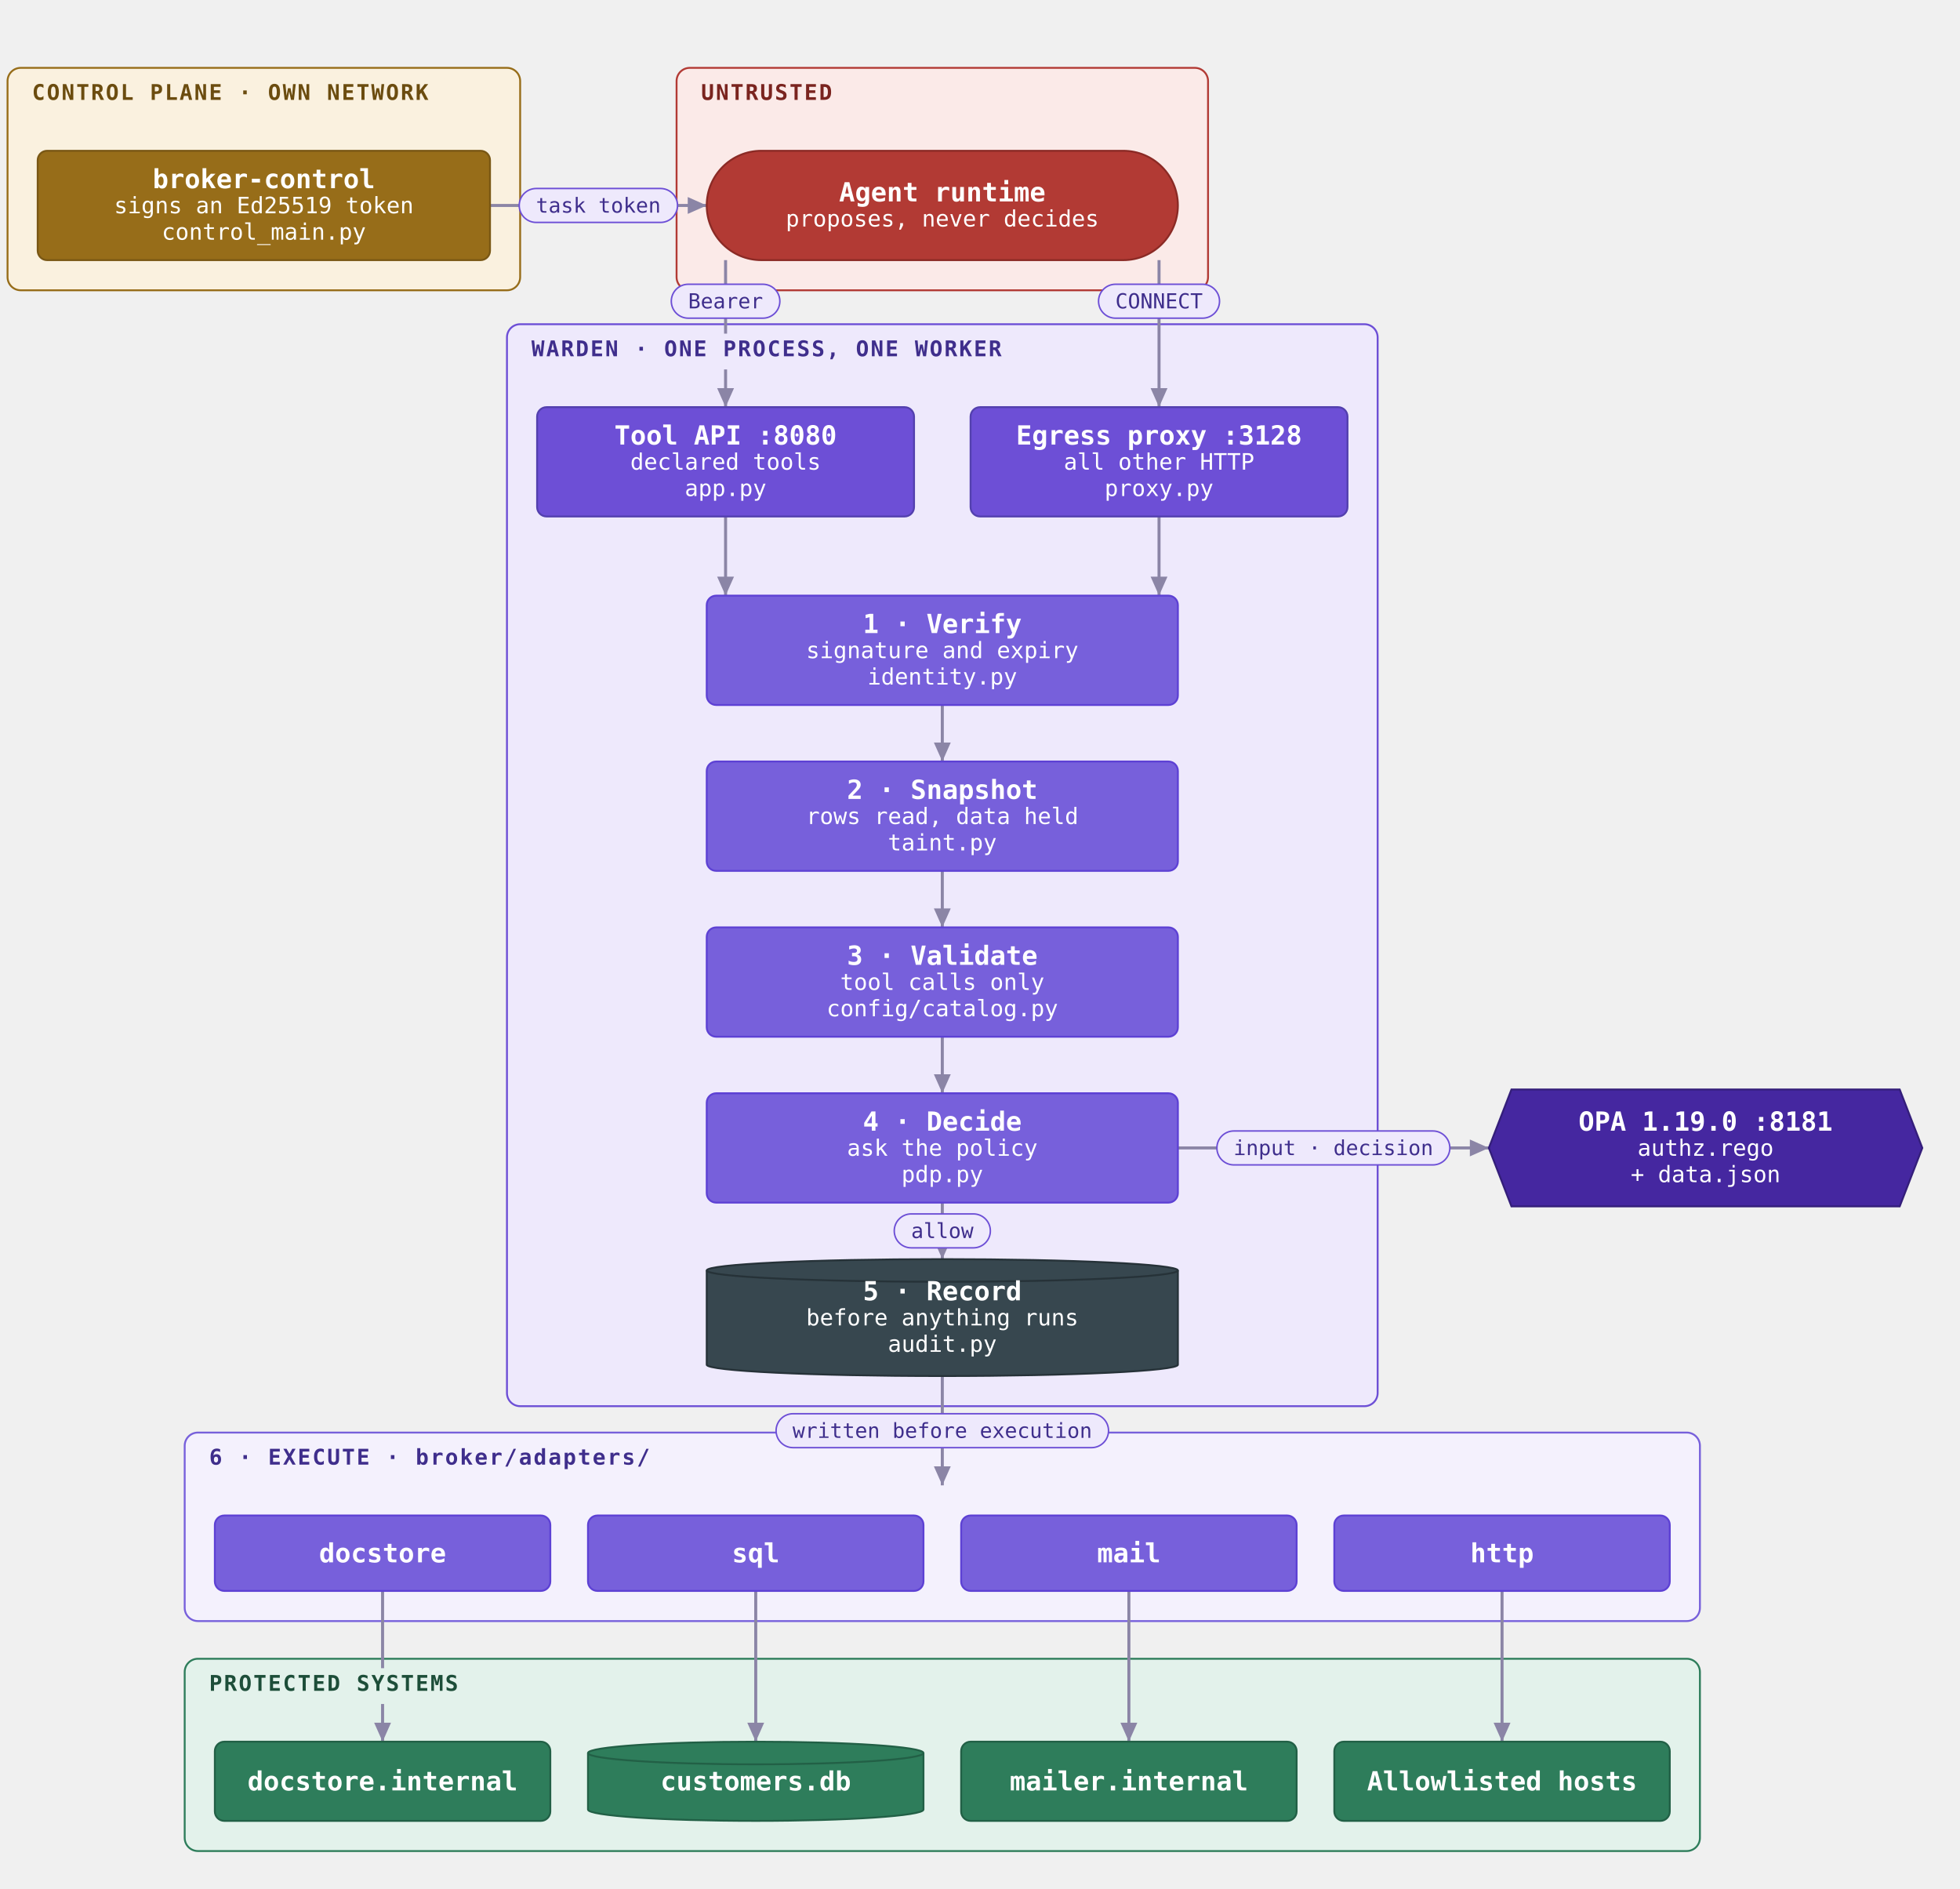
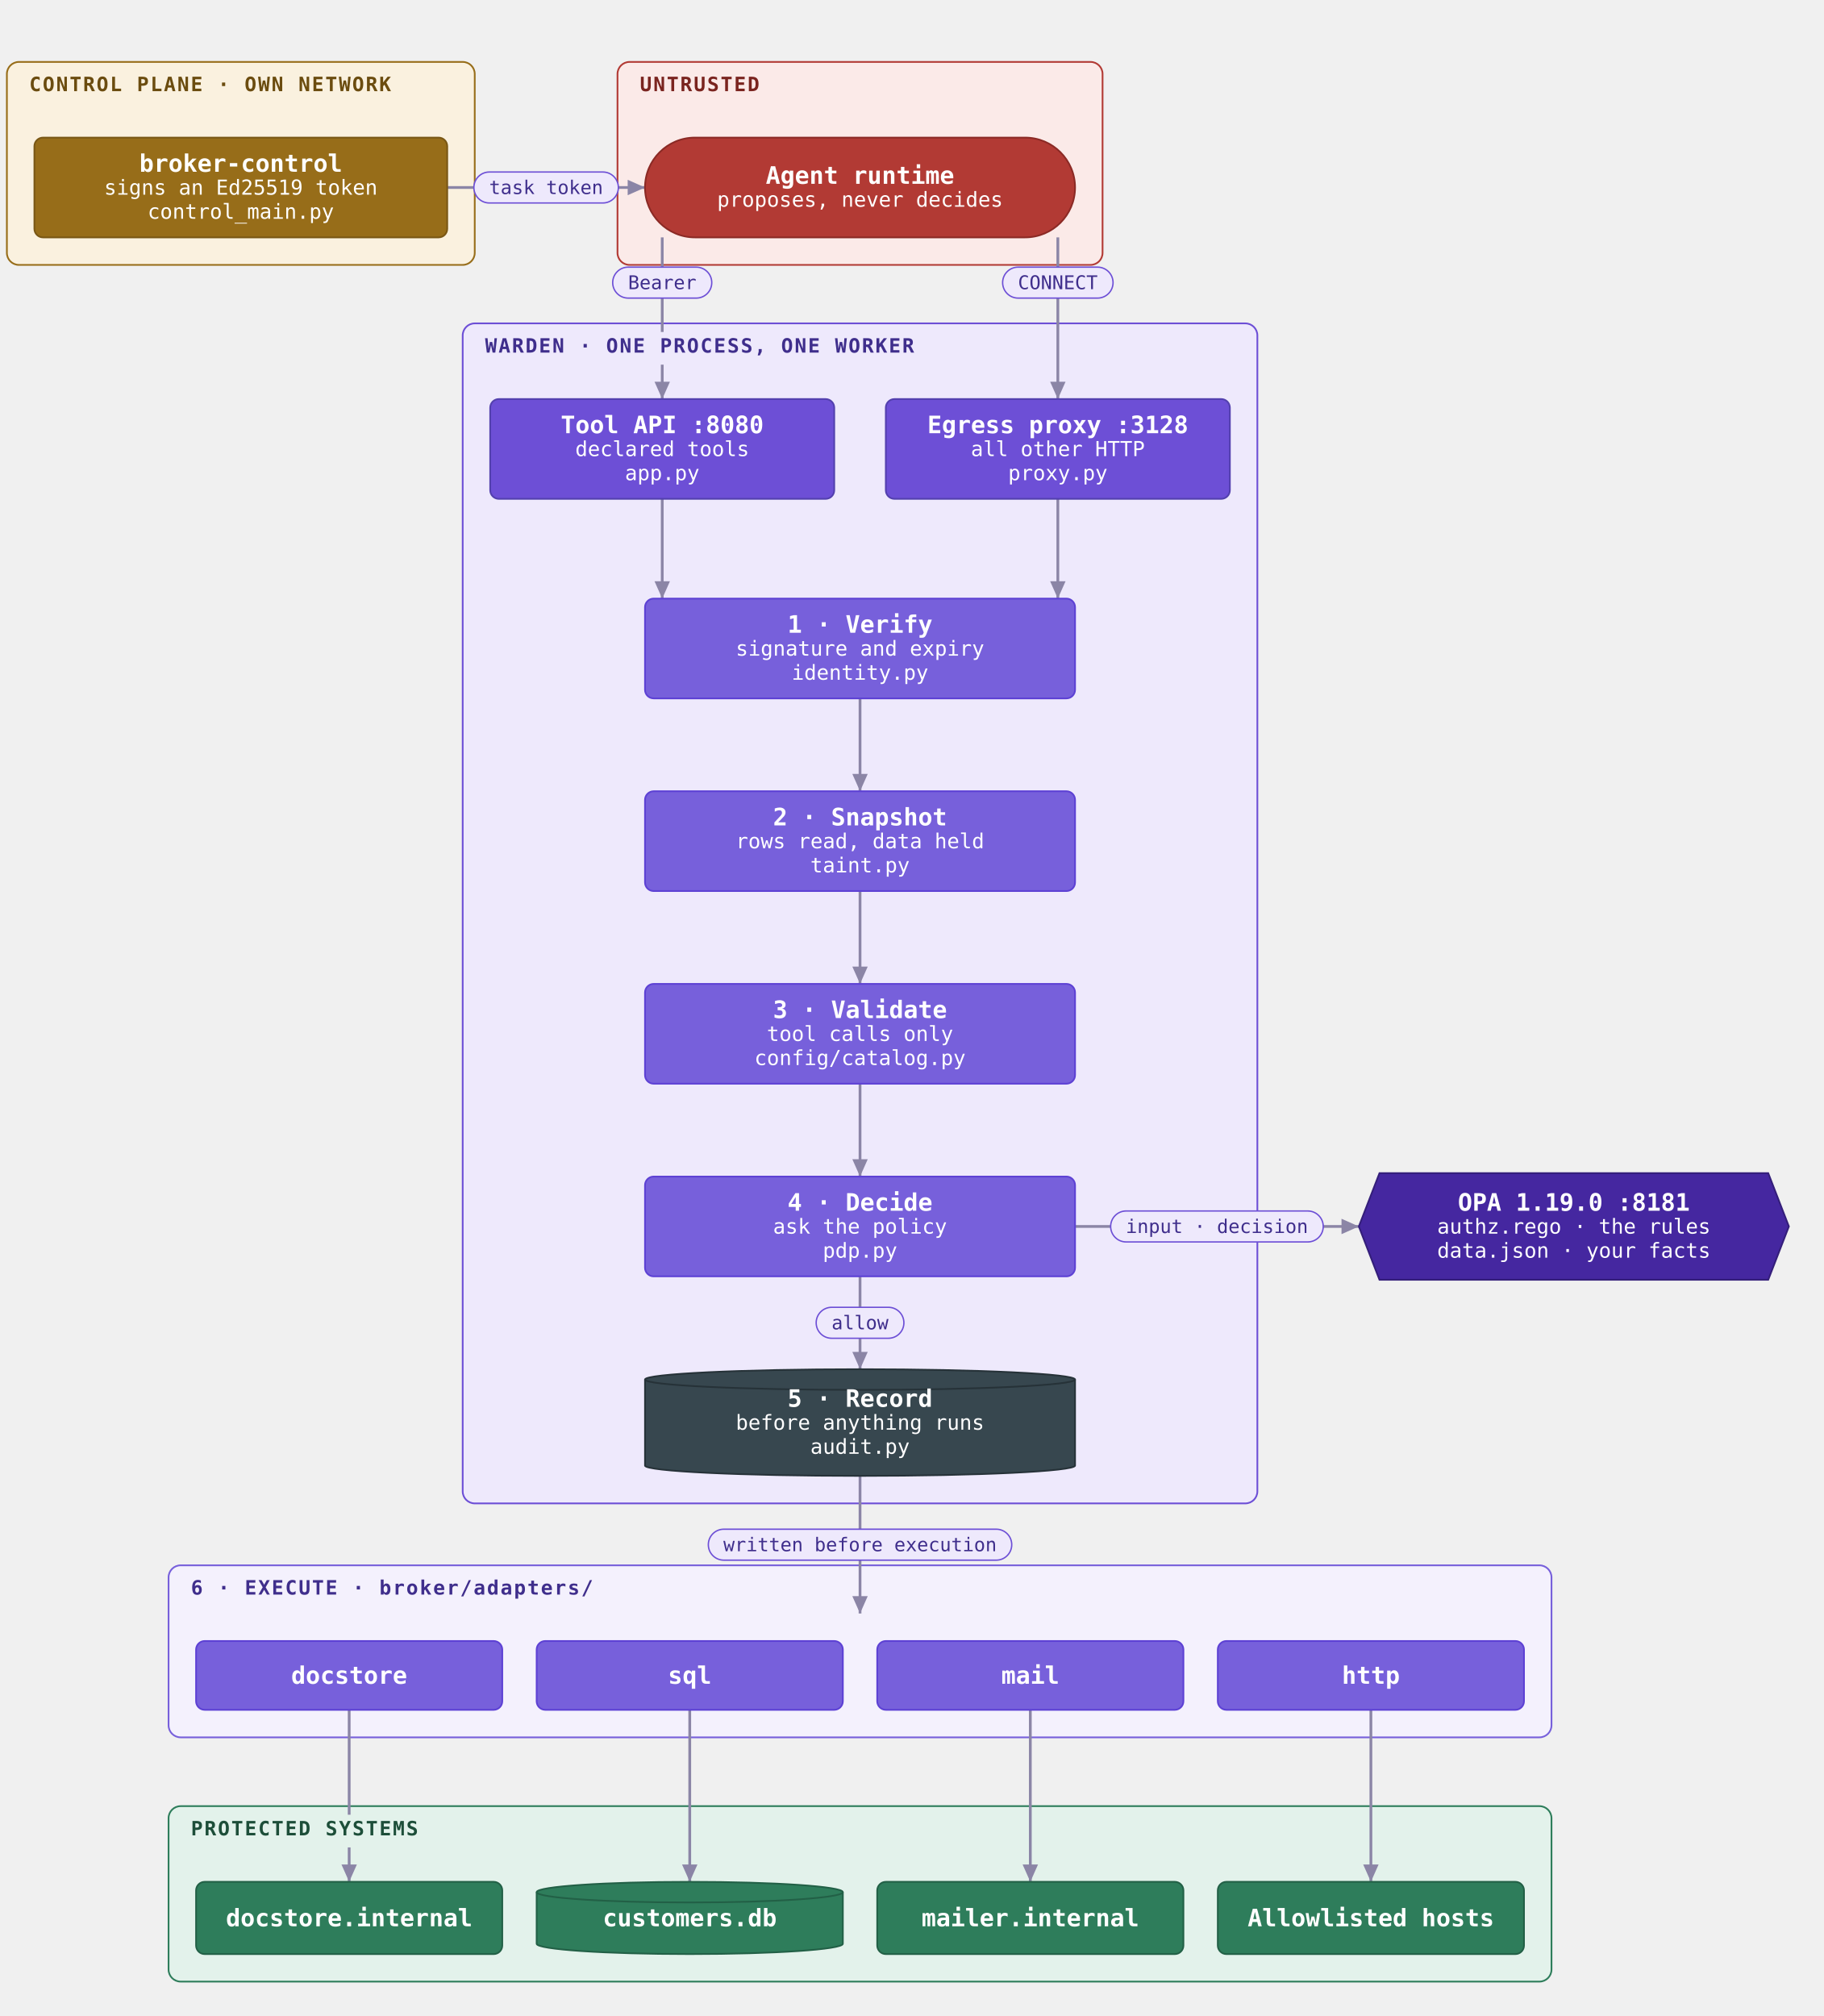
- <svg xmlns="http://www.w3.org/2000/svg" viewBox="0 0 1040 1002.0" width="1040" height="1002.0" role="img" aria-label="warden architecture: the request pipeline">
+ <svg xmlns="http://www.w3.org/2000/svg" viewBox="0 0 1060.0 1172.0" width="1060.0" height="1172.0" role="img" aria-label="warden architecture: the request pipeline">
  <defs>
    <marker id="arrow" viewBox="0 0 10 10" refX="9" refY="5" markerWidth="7" markerHeight="7" orient="auto">
      <path d="M0,1 L9,5 L0,9 z" fill="#8B85A6" />
    </marker>
    <marker id="arrowbad" viewBox="0 0 10 10" refX="9" refY="5" markerWidth="7" markerHeight="7" orient="auto">
      <path d="M0,1 L9,5 L0,9 z" fill="#B23A34" />
    </marker>
  </defs>
  <rect x="4.0" y="36.0" width="272.0" height="118.0" rx="7" fill="#FAF1DF" stroke="#976D19" />
  <rect x="359.0" y="36.0" width="282.0" height="118.0" rx="7" fill="#FBEAE8" stroke="#B23A34" />
-   <rect x="269.0" y="172.0" width="462.0" height="574.0" rx="7" fill="#EEE9FC" stroke="#6D4FD6" />
-   <rect x="98.0" y="760.0" width="804.0" height="100.0" rx="7" fill="#F4F1FD" stroke="#7760DB" />
-   <rect x="98.0" y="880.0" width="804.0" height="102.0" rx="7" fill="#E3F2EB" stroke="#2E7D5B" />
+   <rect x="269.0" y="188.0" width="462.0" height="686.0" rx="7" fill="#EEE9FC" stroke="#6D4FD6" />
+   <rect x="98.0" y="910.0" width="804.0" height="100.0" rx="7" fill="#F4F1FD" stroke="#7760DB" />
+   <rect x="98.0" y="1050.0" width="804.0" height="102.0" rx="7" fill="#E3F2EB" stroke="#2E7D5B" />
  <path d="M260.0,109.0 L375.0,109.0" fill="none" stroke="#8B85A6" stroke-width="1.6" marker-end="url(#arrow)" />
  <rect x="275.5" y="100.0" width="84.0" height="18" rx="9" fill="#EEE9FC" stroke="#6D4FD6" stroke-width="0.8" />
  <text x="317.5" y="109.0" fill="#3F2E8C" font-family="ui-monospace, SFMono-Regular, Menlo, Consolas, monospace" font-size="11" text-anchor="middle" dominant-baseline="central">task token</text>
-   <path d="M385.0,138.0 L385.0,216.0" fill="none" stroke="#8B85A6" stroke-width="1.6" marker-end="url(#arrow)" />
-   <rect x="356.2" y="150.8" width="57.6" height="18" rx="9" fill="#EEE9FC" stroke="#6D4FD6" stroke-width="0.8" />
-   <text x="385.0" y="159.8" fill="#3F2E8C" font-family="ui-monospace, SFMono-Regular, Menlo, Consolas, monospace" font-size="11" text-anchor="middle" dominant-baseline="central">Bearer</text>
-   <path d="M615.0,138.0 L615.0,216.0" fill="none" stroke="#8B85A6" stroke-width="1.6" marker-end="url(#arrow)" />
-   <rect x="582.9" y="150.8" width="64.2" height="18" rx="9" fill="#EEE9FC" stroke="#6D4FD6" stroke-width="0.8" />
-   <text x="615.0" y="159.8" fill="#3F2E8C" font-family="ui-monospace, SFMono-Regular, Menlo, Consolas, monospace" font-size="11" text-anchor="middle" dominant-baseline="central">CONNECT</text>
-   <path d="M385.0,274.0 L385.0,316.0" fill="none" stroke="#8B85A6" stroke-width="1.6" marker-end="url(#arrow)" />
-   <path d="M615.0,274.0 L615.0,316.0" fill="none" stroke="#8B85A6" stroke-width="1.6" marker-end="url(#arrow)" />
-   <path d="M500.0,374.0 L500.0,404.0" fill="none" stroke="#8B85A6" stroke-width="1.6" marker-end="url(#arrow)" />
-   <path d="M500.0,462.0 L500.0,492.0" fill="none" stroke="#8B85A6" stroke-width="1.6" marker-end="url(#arrow)" />
-   <path d="M500.0,550.0 L500.0,580.0" fill="none" stroke="#8B85A6" stroke-width="1.6" marker-end="url(#arrow)" />
-   <path d="M500.0,638.0 L500.0,668.0" fill="none" stroke="#8B85A6" stroke-width="1.6" marker-end="url(#arrow)" />
-   <rect x="474.5" y="644.0" width="51.0" height="18" rx="9" fill="#EEE9FC" stroke="#6D4FD6" stroke-width="0.8" />
-   <text x="500.0" y="653.0" fill="#3F2E8C" font-family="ui-monospace, SFMono-Regular, Menlo, Consolas, monospace" font-size="11" text-anchor="middle" dominant-baseline="central">allow</text>
-   <path d="M625.0,609.0 L790.0,609.0" fill="none" stroke="#8B85A6" stroke-width="1.6" marker-end="url(#arrow)" />
-   <rect x="645.7" y="600.0" width="123.6" height="18" rx="9" fill="#EEE9FC" stroke="#6D4FD6" stroke-width="0.8" />
-   <text x="707.5" y="609.0" fill="#3F2E8C" font-family="ui-monospace, SFMono-Regular, Menlo, Consolas, monospace" font-size="11" text-anchor="middle" dominant-baseline="central">input · decision</text>
-   <path d="M500.0,730.0 L500,788.0" fill="none" stroke="#8B85A6" stroke-width="1.6" marker-end="url(#arrow)" />
-   <rect x="411.8" y="750.0" width="176.4" height="18" rx="9" fill="#EEE9FC" stroke="#6D4FD6" stroke-width="0.8" />
-   <text x="500.0" y="759.0" fill="#3F2E8C" font-family="ui-monospace, SFMono-Regular, Menlo, Consolas, monospace" font-size="11" text-anchor="middle" dominant-baseline="central">written before execution</text>
-   <path d="M203.0,844.0 L203.0,924.0" fill="none" stroke="#8B85A6" stroke-width="1.6" marker-end="url(#arrow)" />
-   <path d="M401.0,844.0 L401.0,924.0" fill="none" stroke="#8B85A6" stroke-width="1.6" marker-end="url(#arrow)" />
-   <path d="M599.0,844.0 L599.0,924.0" fill="none" stroke="#8B85A6" stroke-width="1.6" marker-end="url(#arrow)" />
-   <path d="M797.0,844.0 L797.0,924.0" fill="none" stroke="#8B85A6" stroke-width="1.6" marker-end="url(#arrow)" />
+   <path d="M385.0,138.0 L385.0,232.0" fill="none" stroke="#8B85A6" stroke-width="1.6" marker-end="url(#arrow)" />
+   <rect x="356.2" y="155.3" width="57.6" height="18" rx="9" fill="#EEE9FC" stroke="#6D4FD6" stroke-width="0.8" />
+   <text x="385.0" y="164.3" fill="#3F2E8C" font-family="ui-monospace, SFMono-Regular, Menlo, Consolas, monospace" font-size="11" text-anchor="middle" dominant-baseline="central">Bearer</text>
+   <path d="M615.0,138.0 L615.0,232.0" fill="none" stroke="#8B85A6" stroke-width="1.6" marker-end="url(#arrow)" />
+   <rect x="582.9" y="155.3" width="64.2" height="18" rx="9" fill="#EEE9FC" stroke="#6D4FD6" stroke-width="0.8" />
+   <text x="615.0" y="164.3" fill="#3F2E8C" font-family="ui-monospace, SFMono-Regular, Menlo, Consolas, monospace" font-size="11" text-anchor="middle" dominant-baseline="central">CONNECT</text>
+   <path d="M385.0,290.0 L385.0,348.0" fill="none" stroke="#8B85A6" stroke-width="1.6" marker-end="url(#arrow)" />
+   <path d="M615.0,290.0 L615.0,348.0" fill="none" stroke="#8B85A6" stroke-width="1.6" marker-end="url(#arrow)" />
+   <path d="M500.0,406.0 L500.0,460.0" fill="none" stroke="#8B85A6" stroke-width="1.6" marker-end="url(#arrow)" />
+   <path d="M500.0,518.0 L500.0,572.0" fill="none" stroke="#8B85A6" stroke-width="1.6" marker-end="url(#arrow)" />
+   <path d="M500.0,630.0 L500.0,684.0" fill="none" stroke="#8B85A6" stroke-width="1.6" marker-end="url(#arrow)" />
+   <path d="M500.0,742.0 L500.0,796.0" fill="none" stroke="#8B85A6" stroke-width="1.6" marker-end="url(#arrow)" />
+   <rect x="474.5" y="760.0" width="51.0" height="18" rx="9" fill="#EEE9FC" stroke="#6D4FD6" stroke-width="0.8" />
+   <text x="500.0" y="769.0" fill="#3F2E8C" font-family="ui-monospace, SFMono-Regular, Menlo, Consolas, monospace" font-size="11" text-anchor="middle" dominant-baseline="central">allow</text>
+   <path d="M625.0,713.0 L790.0,713.0" fill="none" stroke="#8B85A6" stroke-width="1.6" marker-end="url(#arrow)" />
+   <rect x="645.7" y="704.0" width="123.6" height="18" rx="9" fill="#EEE9FC" stroke="#6D4FD6" stroke-width="0.8" />
+   <text x="707.5" y="713.0" fill="#3F2E8C" font-family="ui-monospace, SFMono-Regular, Menlo, Consolas, monospace" font-size="11" text-anchor="middle" dominant-baseline="central">input · decision</text>
+   <path d="M500.0,858.0 L500,938.0" fill="none" stroke="#8B85A6" stroke-width="1.6" marker-end="url(#arrow)" />
+   <rect x="411.8" y="889.0" width="176.4" height="18" rx="9" fill="#EEE9FC" stroke="#6D4FD6" stroke-width="0.8" />
+   <text x="500.0" y="898.0" fill="#3F2E8C" font-family="ui-monospace, SFMono-Regular, Menlo, Consolas, monospace" font-size="11" text-anchor="middle" dominant-baseline="central">written before execution</text>
+   <path d="M203.0,994.0 L203.0,1094.0" fill="none" stroke="#8B85A6" stroke-width="1.6" marker-end="url(#arrow)" />
+   <path d="M401.0,994.0 L401.0,1094.0" fill="none" stroke="#8B85A6" stroke-width="1.6" marker-end="url(#arrow)" />
+   <path d="M599.0,994.0 L599.0,1094.0" fill="none" stroke="#8B85A6" stroke-width="1.6" marker-end="url(#arrow)" />
+   <path d="M797.0,994.0 L797.0,1094.0" fill="none" stroke="#8B85A6" stroke-width="1.6" marker-end="url(#arrow)" />
  <rect x="20.0" y="80.0" width="240.0" height="58.0" rx="5" fill="#976D19" stroke="#795714" />
  <text x="140.0" y="95.0" fill="#FFFFFF" font-family="ui-monospace, SFMono-Regular, Menlo, Consolas, monospace" font-size="14" font-weight="600" text-anchor="middle" dominant-baseline="central">broker-control</text>
  <text x="140.0" y="109.0" fill="#FFFFFF" font-family="ui-monospace, SFMono-Regular, Menlo, Consolas, monospace" font-size="12" font-weight="400" text-anchor="middle" dominant-baseline="central">signs an Ed25519 token</text>
  <text x="140.0" y="123.0" fill="#FFFFFF" font-family="ui-monospace, SFMono-Regular, Menlo, Consolas, monospace" font-size="12" font-weight="400" text-anchor="middle" dominant-baseline="central">control_main.py</text>
  <rect x="375.0" y="80.0" width="250.0" height="58.0" rx="29.0" fill="#B23A34" stroke="#8B2A25" />
  <text x="500.0" y="102.0" fill="#FFFFFF" font-family="ui-monospace, SFMono-Regular, Menlo, Consolas, monospace" font-size="14" font-weight="600" text-anchor="middle" dominant-baseline="central">Agent runtime</text>
  <text x="500.0" y="116.0" fill="#FFFFFF" font-family="ui-monospace, SFMono-Regular, Menlo, Consolas, monospace" font-size="12" font-weight="400" text-anchor="middle" dominant-baseline="central">proposes, never decides</text>
-   <rect x="285.0" y="216.0" width="200.0" height="58.0" rx="5" fill="#6D4FD6" stroke="#5340AE" />
-   <text x="385.0" y="231.0" fill="#FFFFFF" font-family="ui-monospace, SFMono-Regular, Menlo, Consolas, monospace" font-size="14" font-weight="600" text-anchor="middle" dominant-baseline="central">Tool API :8080</text>
-   <text x="385.0" y="245.0" fill="#FFFFFF" font-family="ui-monospace, SFMono-Regular, Menlo, Consolas, monospace" font-size="12" font-weight="400" text-anchor="middle" dominant-baseline="central">declared tools</text>
-   <text x="385.0" y="259.0" fill="#FFFFFF" font-family="ui-monospace, SFMono-Regular, Menlo, Consolas, monospace" font-size="12" font-weight="400" text-anchor="middle" dominant-baseline="central">app.py</text>
-   <rect x="515.0" y="216.0" width="200.0" height="58.0" rx="5" fill="#6D4FD6" stroke="#5340AE" />
-   <text x="615.0" y="231.0" fill="#FFFFFF" font-family="ui-monospace, SFMono-Regular, Menlo, Consolas, monospace" font-size="14" font-weight="600" text-anchor="middle" dominant-baseline="central">Egress proxy :3128</text>
-   <text x="615.0" y="245.0" fill="#FFFFFF" font-family="ui-monospace, SFMono-Regular, Menlo, Consolas, monospace" font-size="12" font-weight="400" text-anchor="middle" dominant-baseline="central">all other HTTP</text>
-   <text x="615.0" y="259.0" fill="#FFFFFF" font-family="ui-monospace, SFMono-Regular, Menlo, Consolas, monospace" font-size="12" font-weight="400" text-anchor="middle" dominant-baseline="central">proxy.py</text>
-   <rect x="375.0" y="316.0" width="250.0" height="58.0" rx="5" fill="#7760DB" stroke="#5D41D4" />
-   <text x="500.0" y="331.0" fill="#FFFFFF" font-family="ui-monospace, SFMono-Regular, Menlo, Consolas, monospace" font-size="14" font-weight="600" text-anchor="middle" dominant-baseline="central">1 · Verify</text>
-   <text x="500.0" y="345.0" fill="#FFFFFF" font-family="ui-monospace, SFMono-Regular, Menlo, Consolas, monospace" font-size="12" font-weight="400" text-anchor="middle" dominant-baseline="central">signature and expiry</text>
-   <text x="500.0" y="359.0" fill="#FFFFFF" font-family="ui-monospace, SFMono-Regular, Menlo, Consolas, monospace" font-size="12" font-weight="400" text-anchor="middle" dominant-baseline="central">identity.py</text>
-   <rect x="375.0" y="404.0" width="250.0" height="58.0" rx="5" fill="#7760DB" stroke="#5D41D4" />
-   <text x="500.0" y="419.0" fill="#FFFFFF" font-family="ui-monospace, SFMono-Regular, Menlo, Consolas, monospace" font-size="14" font-weight="600" text-anchor="middle" dominant-baseline="central">2 · Snapshot</text>
-   <text x="500.0" y="433.0" fill="#FFFFFF" font-family="ui-monospace, SFMono-Regular, Menlo, Consolas, monospace" font-size="12" font-weight="400" text-anchor="middle" dominant-baseline="central">rows read, data held</text>
-   <text x="500.0" y="447.0" fill="#FFFFFF" font-family="ui-monospace, SFMono-Regular, Menlo, Consolas, monospace" font-size="12" font-weight="400" text-anchor="middle" dominant-baseline="central">taint.py</text>
-   <rect x="375.0" y="492.0" width="250.0" height="58.0" rx="5" fill="#7760DB" stroke="#5D41D4" />
-   <text x="500.0" y="507.0" fill="#FFFFFF" font-family="ui-monospace, SFMono-Regular, Menlo, Consolas, monospace" font-size="14" font-weight="600" text-anchor="middle" dominant-baseline="central">3 · Validate</text>
-   <text x="500.0" y="521.0" fill="#FFFFFF" font-family="ui-monospace, SFMono-Regular, Menlo, Consolas, monospace" font-size="12" font-weight="400" text-anchor="middle" dominant-baseline="central">tool calls only</text>
-   <text x="500.0" y="535.0" fill="#FFFFFF" font-family="ui-monospace, SFMono-Regular, Menlo, Consolas, monospace" font-size="12" font-weight="400" text-anchor="middle" dominant-baseline="central">config/catalog.py</text>
-   <rect x="375.0" y="580.0" width="250.0" height="58.0" rx="5" fill="#7760DB" stroke="#5D41D4" />
-   <text x="500.0" y="595.0" fill="#FFFFFF" font-family="ui-monospace, SFMono-Regular, Menlo, Consolas, monospace" font-size="14" font-weight="600" text-anchor="middle" dominant-baseline="central">4 · Decide</text>
-   <text x="500.0" y="609.0" fill="#FFFFFF" font-family="ui-monospace, SFMono-Regular, Menlo, Consolas, monospace" font-size="12" font-weight="400" text-anchor="middle" dominant-baseline="central">ask the policy</text>
-   <text x="500.0" y="623.0" fill="#FFFFFF" font-family="ui-monospace, SFMono-Regular, Menlo, Consolas, monospace" font-size="12" font-weight="400" text-anchor="middle" dominant-baseline="central">pdp.py</text>
-   <path d="M375.0,674.0 A125.0,6 0 0 1 625.0,674.0 L625.0,724.0 A125.0,6 0 0 1 375.0,724.0 Z" fill="#37474F" stroke="#263238" />
-   <path d="M375.0,674.0 A125.0,6 0 0 0 625.0,674.0" fill="none" stroke="#263238" />
-   <text x="500.0" y="685.0" fill="#FFFFFF" font-family="ui-monospace, SFMono-Regular, Menlo, Consolas, monospace" font-size="14" font-weight="600" text-anchor="middle" dominant-baseline="central">5 · Record</text>
-   <text x="500.0" y="699.0" fill="#FFFFFF" font-family="ui-monospace, SFMono-Regular, Menlo, Consolas, monospace" font-size="12" font-weight="400" text-anchor="middle" dominant-baseline="central">before anything runs</text>
-   <text x="500.0" y="713.0" fill="#FFFFFF" font-family="ui-monospace, SFMono-Regular, Menlo, Consolas, monospace" font-size="12" font-weight="400" text-anchor="middle" dominant-baseline="central">audit.py</text>
-   <polygon points="802.0,578.0 1008.0,578.0 1020.0,609.0 1008.0,640.0 802.0,640.0 790.0,609.0" fill="#4527A0" stroke="#341E7A" />
-   <text x="905.0" y="595.0" fill="#FFFFFF" font-family="ui-monospace, SFMono-Regular, Menlo, Consolas, monospace" font-size="14" font-weight="600" text-anchor="middle" dominant-baseline="central">OPA 1.19.0 :8181</text>
-   <text x="905.0" y="609.0" fill="#FFFFFF" font-family="ui-monospace, SFMono-Regular, Menlo, Consolas, monospace" font-size="12" font-weight="400" text-anchor="middle" dominant-baseline="central">authz.rego</text>
-   <text x="905.0" y="623.0" fill="#FFFFFF" font-family="ui-monospace, SFMono-Regular, Menlo, Consolas, monospace" font-size="12" font-weight="400" text-anchor="middle" dominant-baseline="central">+ data.json</text>
-   <rect x="114.0" y="804.0" width="178.0" height="40.0" rx="5" fill="#7760DB" stroke="#5D41D4" />
-   <text x="203.0" y="824.0" fill="#FFFFFF" font-family="ui-monospace, SFMono-Regular, Menlo, Consolas, monospace" font-size="14" font-weight="600" text-anchor="middle" dominant-baseline="central">docstore</text>
-   <rect x="312.0" y="804.0" width="178.0" height="40.0" rx="5" fill="#7760DB" stroke="#5D41D4" />
-   <text x="401.0" y="824.0" fill="#FFFFFF" font-family="ui-monospace, SFMono-Regular, Menlo, Consolas, monospace" font-size="14" font-weight="600" text-anchor="middle" dominant-baseline="central">sql</text>
-   <rect x="510.0" y="804.0" width="178.0" height="40.0" rx="5" fill="#7760DB" stroke="#5D41D4" />
-   <text x="599.0" y="824.0" fill="#FFFFFF" font-family="ui-monospace, SFMono-Regular, Menlo, Consolas, monospace" font-size="14" font-weight="600" text-anchor="middle" dominant-baseline="central">mail</text>
-   <rect x="708.0" y="804.0" width="178.0" height="40.0" rx="5" fill="#7760DB" stroke="#5D41D4" />
-   <text x="797.0" y="824.0" fill="#FFFFFF" font-family="ui-monospace, SFMono-Regular, Menlo, Consolas, monospace" font-size="14" font-weight="600" text-anchor="middle" dominant-baseline="central">http</text>
-   <rect x="114.0" y="924.0" width="178.0" height="42.0" rx="5" fill="#2E7D5B" stroke="#226046" />
-   <text x="203.0" y="945.0" fill="#FFFFFF" font-family="ui-monospace, SFMono-Regular, Menlo, Consolas, monospace" font-size="14" font-weight="600" text-anchor="middle" dominant-baseline="central">docstore.internal</text>
-   <path d="M312.0,930.0 A89.0,6 0 0 1 490.0,930.0 L490.0,960.0 A89.0,6 0 0 1 312.0,960.0 Z" fill="#2E7D5B" stroke="#226046" />
-   <path d="M312.0,930.0 A89.0,6 0 0 0 490.0,930.0" fill="none" stroke="#226046" />
-   <text x="401.0" y="945.0" fill="#FFFFFF" font-family="ui-monospace, SFMono-Regular, Menlo, Consolas, monospace" font-size="14" font-weight="600" text-anchor="middle" dominant-baseline="central">customers.db</text>
-   <rect x="510.0" y="924.0" width="178.0" height="42.0" rx="5" fill="#2E7D5B" stroke="#226046" />
-   <text x="599.0" y="945.0" fill="#FFFFFF" font-family="ui-monospace, SFMono-Regular, Menlo, Consolas, monospace" font-size="14" font-weight="600" text-anchor="middle" dominant-baseline="central">mailer.internal</text>
-   <rect x="708.0" y="924.0" width="178.0" height="42.0" rx="5" fill="#2E7D5B" stroke="#226046" />
-   <text x="797.0" y="945.0" fill="#FFFFFF" font-family="ui-monospace, SFMono-Regular, Menlo, Consolas, monospace" font-size="14" font-weight="600" text-anchor="middle" dominant-baseline="central">Allowlisted hosts</text>
+   <rect x="285.0" y="232.0" width="200.0" height="58.0" rx="5" fill="#6D4FD6" stroke="#5340AE" />
+   <text x="385.0" y="247.0" fill="#FFFFFF" font-family="ui-monospace, SFMono-Regular, Menlo, Consolas, monospace" font-size="14" font-weight="600" text-anchor="middle" dominant-baseline="central">Tool API :8080</text>
+   <text x="385.0" y="261.0" fill="#FFFFFF" font-family="ui-monospace, SFMono-Regular, Menlo, Consolas, monospace" font-size="12" font-weight="400" text-anchor="middle" dominant-baseline="central">declared tools</text>
+   <text x="385.0" y="275.0" fill="#FFFFFF" font-family="ui-monospace, SFMono-Regular, Menlo, Consolas, monospace" font-size="12" font-weight="400" text-anchor="middle" dominant-baseline="central">app.py</text>
+   <rect x="515.0" y="232.0" width="200.0" height="58.0" rx="5" fill="#6D4FD6" stroke="#5340AE" />
+   <text x="615.0" y="247.0" fill="#FFFFFF" font-family="ui-monospace, SFMono-Regular, Menlo, Consolas, monospace" font-size="14" font-weight="600" text-anchor="middle" dominant-baseline="central">Egress proxy :3128</text>
+   <text x="615.0" y="261.0" fill="#FFFFFF" font-family="ui-monospace, SFMono-Regular, Menlo, Consolas, monospace" font-size="12" font-weight="400" text-anchor="middle" dominant-baseline="central">all other HTTP</text>
+   <text x="615.0" y="275.0" fill="#FFFFFF" font-family="ui-monospace, SFMono-Regular, Menlo, Consolas, monospace" font-size="12" font-weight="400" text-anchor="middle" dominant-baseline="central">proxy.py</text>
+   <rect x="375.0" y="348.0" width="250.0" height="58.0" rx="5" fill="#7760DB" stroke="#5D41D4" />
+   <text x="500.0" y="363.0" fill="#FFFFFF" font-family="ui-monospace, SFMono-Regular, Menlo, Consolas, monospace" font-size="14" font-weight="600" text-anchor="middle" dominant-baseline="central">1 · Verify</text>
+   <text x="500.0" y="377.0" fill="#FFFFFF" font-family="ui-monospace, SFMono-Regular, Menlo, Consolas, monospace" font-size="12" font-weight="400" text-anchor="middle" dominant-baseline="central">signature and expiry</text>
+   <text x="500.0" y="391.0" fill="#FFFFFF" font-family="ui-monospace, SFMono-Regular, Menlo, Consolas, monospace" font-size="12" font-weight="400" text-anchor="middle" dominant-baseline="central">identity.py</text>
+   <rect x="375.0" y="460.0" width="250.0" height="58.0" rx="5" fill="#7760DB" stroke="#5D41D4" />
+   <text x="500.0" y="475.0" fill="#FFFFFF" font-family="ui-monospace, SFMono-Regular, Menlo, Consolas, monospace" font-size="14" font-weight="600" text-anchor="middle" dominant-baseline="central">2 · Snapshot</text>
+   <text x="500.0" y="489.0" fill="#FFFFFF" font-family="ui-monospace, SFMono-Regular, Menlo, Consolas, monospace" font-size="12" font-weight="400" text-anchor="middle" dominant-baseline="central">rows read, data held</text>
+   <text x="500.0" y="503.0" fill="#FFFFFF" font-family="ui-monospace, SFMono-Regular, Menlo, Consolas, monospace" font-size="12" font-weight="400" text-anchor="middle" dominant-baseline="central">taint.py</text>
+   <rect x="375.0" y="572.0" width="250.0" height="58.0" rx="5" fill="#7760DB" stroke="#5D41D4" />
+   <text x="500.0" y="587.0" fill="#FFFFFF" font-family="ui-monospace, SFMono-Regular, Menlo, Consolas, monospace" font-size="14" font-weight="600" text-anchor="middle" dominant-baseline="central">3 · Validate</text>
+   <text x="500.0" y="601.0" fill="#FFFFFF" font-family="ui-monospace, SFMono-Regular, Menlo, Consolas, monospace" font-size="12" font-weight="400" text-anchor="middle" dominant-baseline="central">tool calls only</text>
+   <text x="500.0" y="615.0" fill="#FFFFFF" font-family="ui-monospace, SFMono-Regular, Menlo, Consolas, monospace" font-size="12" font-weight="400" text-anchor="middle" dominant-baseline="central">config/catalog.py</text>
+   <rect x="375.0" y="684.0" width="250.0" height="58.0" rx="5" fill="#7760DB" stroke="#5D41D4" />
+   <text x="500.0" y="699.0" fill="#FFFFFF" font-family="ui-monospace, SFMono-Regular, Menlo, Consolas, monospace" font-size="14" font-weight="600" text-anchor="middle" dominant-baseline="central">4 · Decide</text>
+   <text x="500.0" y="713.0" fill="#FFFFFF" font-family="ui-monospace, SFMono-Regular, Menlo, Consolas, monospace" font-size="12" font-weight="400" text-anchor="middle" dominant-baseline="central">ask the policy</text>
+   <text x="500.0" y="727.0" fill="#FFFFFF" font-family="ui-monospace, SFMono-Regular, Menlo, Consolas, monospace" font-size="12" font-weight="400" text-anchor="middle" dominant-baseline="central">pdp.py</text>
+   <path d="M375.0,802.0 A125.0,6 0 0 1 625.0,802.0 L625.0,852.0 A125.0,6 0 0 1 375.0,852.0 Z" fill="#37474F" stroke="#263238" />
+   <path d="M375.0,802.0 A125.0,6 0 0 0 625.0,802.0" fill="none" stroke="#263238" />
+   <text x="500.0" y="813.0" fill="#FFFFFF" font-family="ui-monospace, SFMono-Regular, Menlo, Consolas, monospace" font-size="14" font-weight="600" text-anchor="middle" dominant-baseline="central">5 · Record</text>
+   <text x="500.0" y="827.0" fill="#FFFFFF" font-family="ui-monospace, SFMono-Regular, Menlo, Consolas, monospace" font-size="12" font-weight="400" text-anchor="middle" dominant-baseline="central">before anything runs</text>
+   <text x="500.0" y="841.0" fill="#FFFFFF" font-family="ui-monospace, SFMono-Regular, Menlo, Consolas, monospace" font-size="12" font-weight="400" text-anchor="middle" dominant-baseline="central">audit.py</text>
+   <polygon points="802.0,682.0 1028.0,682.0 1040.0,713.0 1028.0,744.0 802.0,744.0 790.0,713.0" fill="#4527A0" stroke="#341E7A" />
+   <text x="915.0" y="699.0" fill="#FFFFFF" font-family="ui-monospace, SFMono-Regular, Menlo, Consolas, monospace" font-size="14" font-weight="600" text-anchor="middle" dominant-baseline="central">OPA 1.19.0 :8181</text>
+   <text x="915.0" y="713.0" fill="#FFFFFF" font-family="ui-monospace, SFMono-Regular, Menlo, Consolas, monospace" font-size="12" font-weight="400" text-anchor="middle" dominant-baseline="central">authz.rego · the rules</text>
+   <text x="915.0" y="727.0" fill="#FFFFFF" font-family="ui-monospace, SFMono-Regular, Menlo, Consolas, monospace" font-size="12" font-weight="400" text-anchor="middle" dominant-baseline="central">data.json · your facts</text>
+   <rect x="114.0" y="954.0" width="178.0" height="40.0" rx="5" fill="#7760DB" stroke="#5D41D4" />
+   <text x="203.0" y="974.0" fill="#FFFFFF" font-family="ui-monospace, SFMono-Regular, Menlo, Consolas, monospace" font-size="14" font-weight="600" text-anchor="middle" dominant-baseline="central">docstore</text>
+   <rect x="312.0" y="954.0" width="178.0" height="40.0" rx="5" fill="#7760DB" stroke="#5D41D4" />
+   <text x="401.0" y="974.0" fill="#FFFFFF" font-family="ui-monospace, SFMono-Regular, Menlo, Consolas, monospace" font-size="14" font-weight="600" text-anchor="middle" dominant-baseline="central">sql</text>
+   <rect x="510.0" y="954.0" width="178.0" height="40.0" rx="5" fill="#7760DB" stroke="#5D41D4" />
+   <text x="599.0" y="974.0" fill="#FFFFFF" font-family="ui-monospace, SFMono-Regular, Menlo, Consolas, monospace" font-size="14" font-weight="600" text-anchor="middle" dominant-baseline="central">mail</text>
+   <rect x="708.0" y="954.0" width="178.0" height="40.0" rx="5" fill="#7760DB" stroke="#5D41D4" />
+   <text x="797.0" y="974.0" fill="#FFFFFF" font-family="ui-monospace, SFMono-Regular, Menlo, Consolas, monospace" font-size="14" font-weight="600" text-anchor="middle" dominant-baseline="central">http</text>
+   <rect x="114.0" y="1094.0" width="178.0" height="42.0" rx="5" fill="#2E7D5B" stroke="#226046" />
+   <text x="203.0" y="1115.0" fill="#FFFFFF" font-family="ui-monospace, SFMono-Regular, Menlo, Consolas, monospace" font-size="14" font-weight="600" text-anchor="middle" dominant-baseline="central">docstore.internal</text>
+   <path d="M312.0,1100.0 A89.0,6 0 0 1 490.0,1100.0 L490.0,1130.0 A89.0,6 0 0 1 312.0,1130.0 Z" fill="#2E7D5B" stroke="#226046" />
+   <path d="M312.0,1100.0 A89.0,6 0 0 0 490.0,1100.0" fill="none" stroke="#226046" />
+   <text x="401.0" y="1115.0" fill="#FFFFFF" font-family="ui-monospace, SFMono-Regular, Menlo, Consolas, monospace" font-size="14" font-weight="600" text-anchor="middle" dominant-baseline="central">customers.db</text>
+   <rect x="510.0" y="1094.0" width="178.0" height="42.0" rx="5" fill="#2E7D5B" stroke="#226046" />
+   <text x="599.0" y="1115.0" fill="#FFFFFF" font-family="ui-monospace, SFMono-Regular, Menlo, Consolas, monospace" font-size="14" font-weight="600" text-anchor="middle" dominant-baseline="central">mailer.internal</text>
+   <rect x="708.0" y="1094.0" width="178.0" height="42.0" rx="5" fill="#2E7D5B" stroke="#226046" />
+   <text x="797.0" y="1115.0" fill="#FFFFFF" font-family="ui-monospace, SFMono-Regular, Menlo, Consolas, monospace" font-size="14" font-weight="600" text-anchor="middle" dominant-baseline="central">Allowlisted hosts</text>
  <rect x="11.0" y="41.0" width="226.6" height="19" rx="4" fill="#FAF1DF" />
  <text x="17.0" y="53.0" fill="#6B4C0F" font-family="ui-monospace, SFMono-Regular, Menlo, Consolas, monospace" font-size="11.5" font-weight="600" letter-spacing="0.9">CONTROL PLANE · OWN NETWORK</text>
  <rect x="366.0" y="41.0" width="86.2" height="19" rx="4" fill="#FBEAE8" />
  <text x="372.0" y="53.0" fill="#7A241F" font-family="ui-monospace, SFMono-Regular, Menlo, Consolas, monospace" font-size="11.5" font-weight="600" letter-spacing="0.9">UNTRUSTED</text>
-   <rect x="276.0" y="177.0" width="265.6" height="19" rx="4" fill="#EEE9FC" />
-   <text x="282.0" y="189.0" fill="#3F2E8C" font-family="ui-monospace, SFMono-Regular, Menlo, Consolas, monospace" font-size="11.5" font-weight="600" letter-spacing="0.9">WARDEN · ONE PROCESS, ONE WORKER</text>
-   <rect x="105.0" y="765.0" width="250.0" height="19" rx="4" fill="#F4F1FD" />
-   <text x="111.0" y="777.0" fill="#3F2E8C" font-family="ui-monospace, SFMono-Regular, Menlo, Consolas, monospace" font-size="11.5" font-weight="600" letter-spacing="0.9">6 · EXECUTE · broker/adapters/</text>
-   <rect x="105.0" y="885.0" width="148.6" height="19" rx="4" fill="#E3F2EB" />
-   <text x="111.0" y="897.0" fill="#1D4E39" font-family="ui-monospace, SFMono-Regular, Menlo, Consolas, monospace" font-size="11.5" font-weight="600" letter-spacing="0.9">PROTECTED SYSTEMS</text>
+   <rect x="276.0" y="193.0" width="265.6" height="19" rx="4" fill="#EEE9FC" />
+   <text x="282.0" y="205.0" fill="#3F2E8C" font-family="ui-monospace, SFMono-Regular, Menlo, Consolas, monospace" font-size="11.5" font-weight="600" letter-spacing="0.9">WARDEN · ONE PROCESS, ONE WORKER</text>
+   <rect x="105.0" y="915.0" width="250.0" height="19" rx="4" fill="#F4F1FD" />
+   <text x="111.0" y="927.0" fill="#3F2E8C" font-family="ui-monospace, SFMono-Regular, Menlo, Consolas, monospace" font-size="11.5" font-weight="600" letter-spacing="0.9">6 · EXECUTE · broker/adapters/</text>
+   <rect x="105.0" y="1055.0" width="148.6" height="19" rx="4" fill="#E3F2EB" />
+   <text x="111.0" y="1067.0" fill="#1D4E39" font-family="ui-monospace, SFMono-Regular, Menlo, Consolas, monospace" font-size="11.5" font-weight="600" letter-spacing="0.9">PROTECTED SYSTEMS</text>
</svg>
